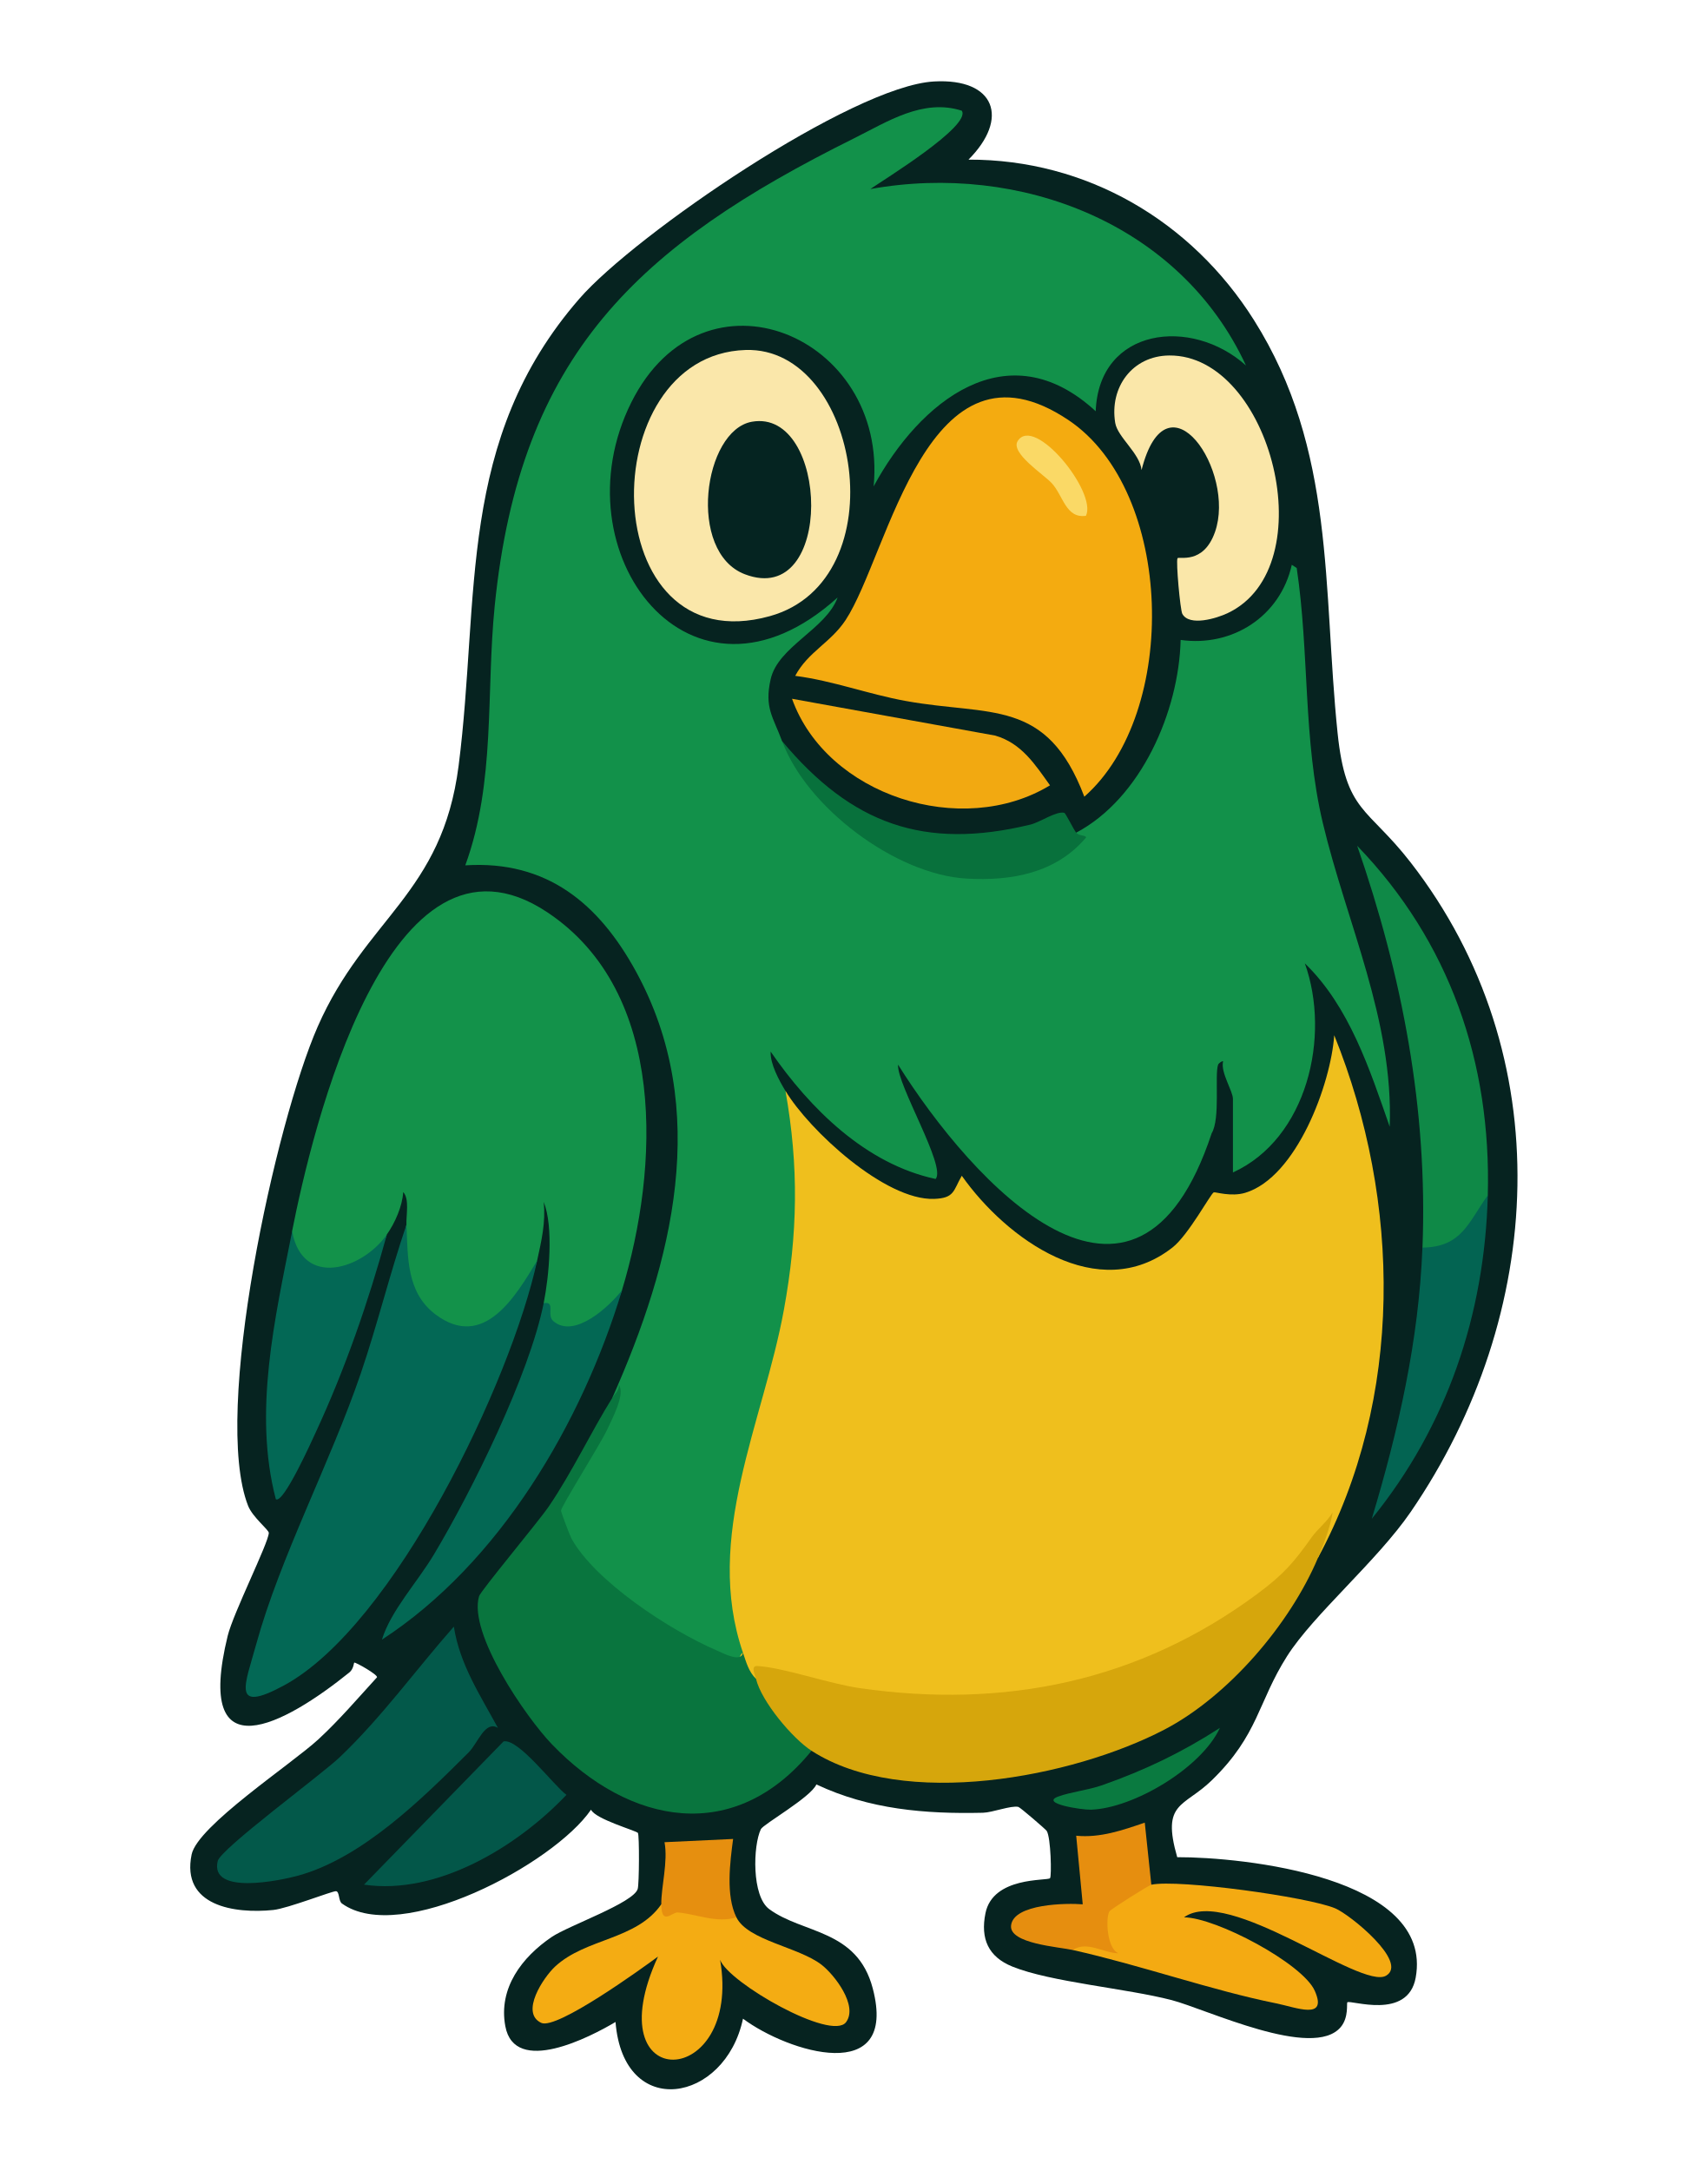
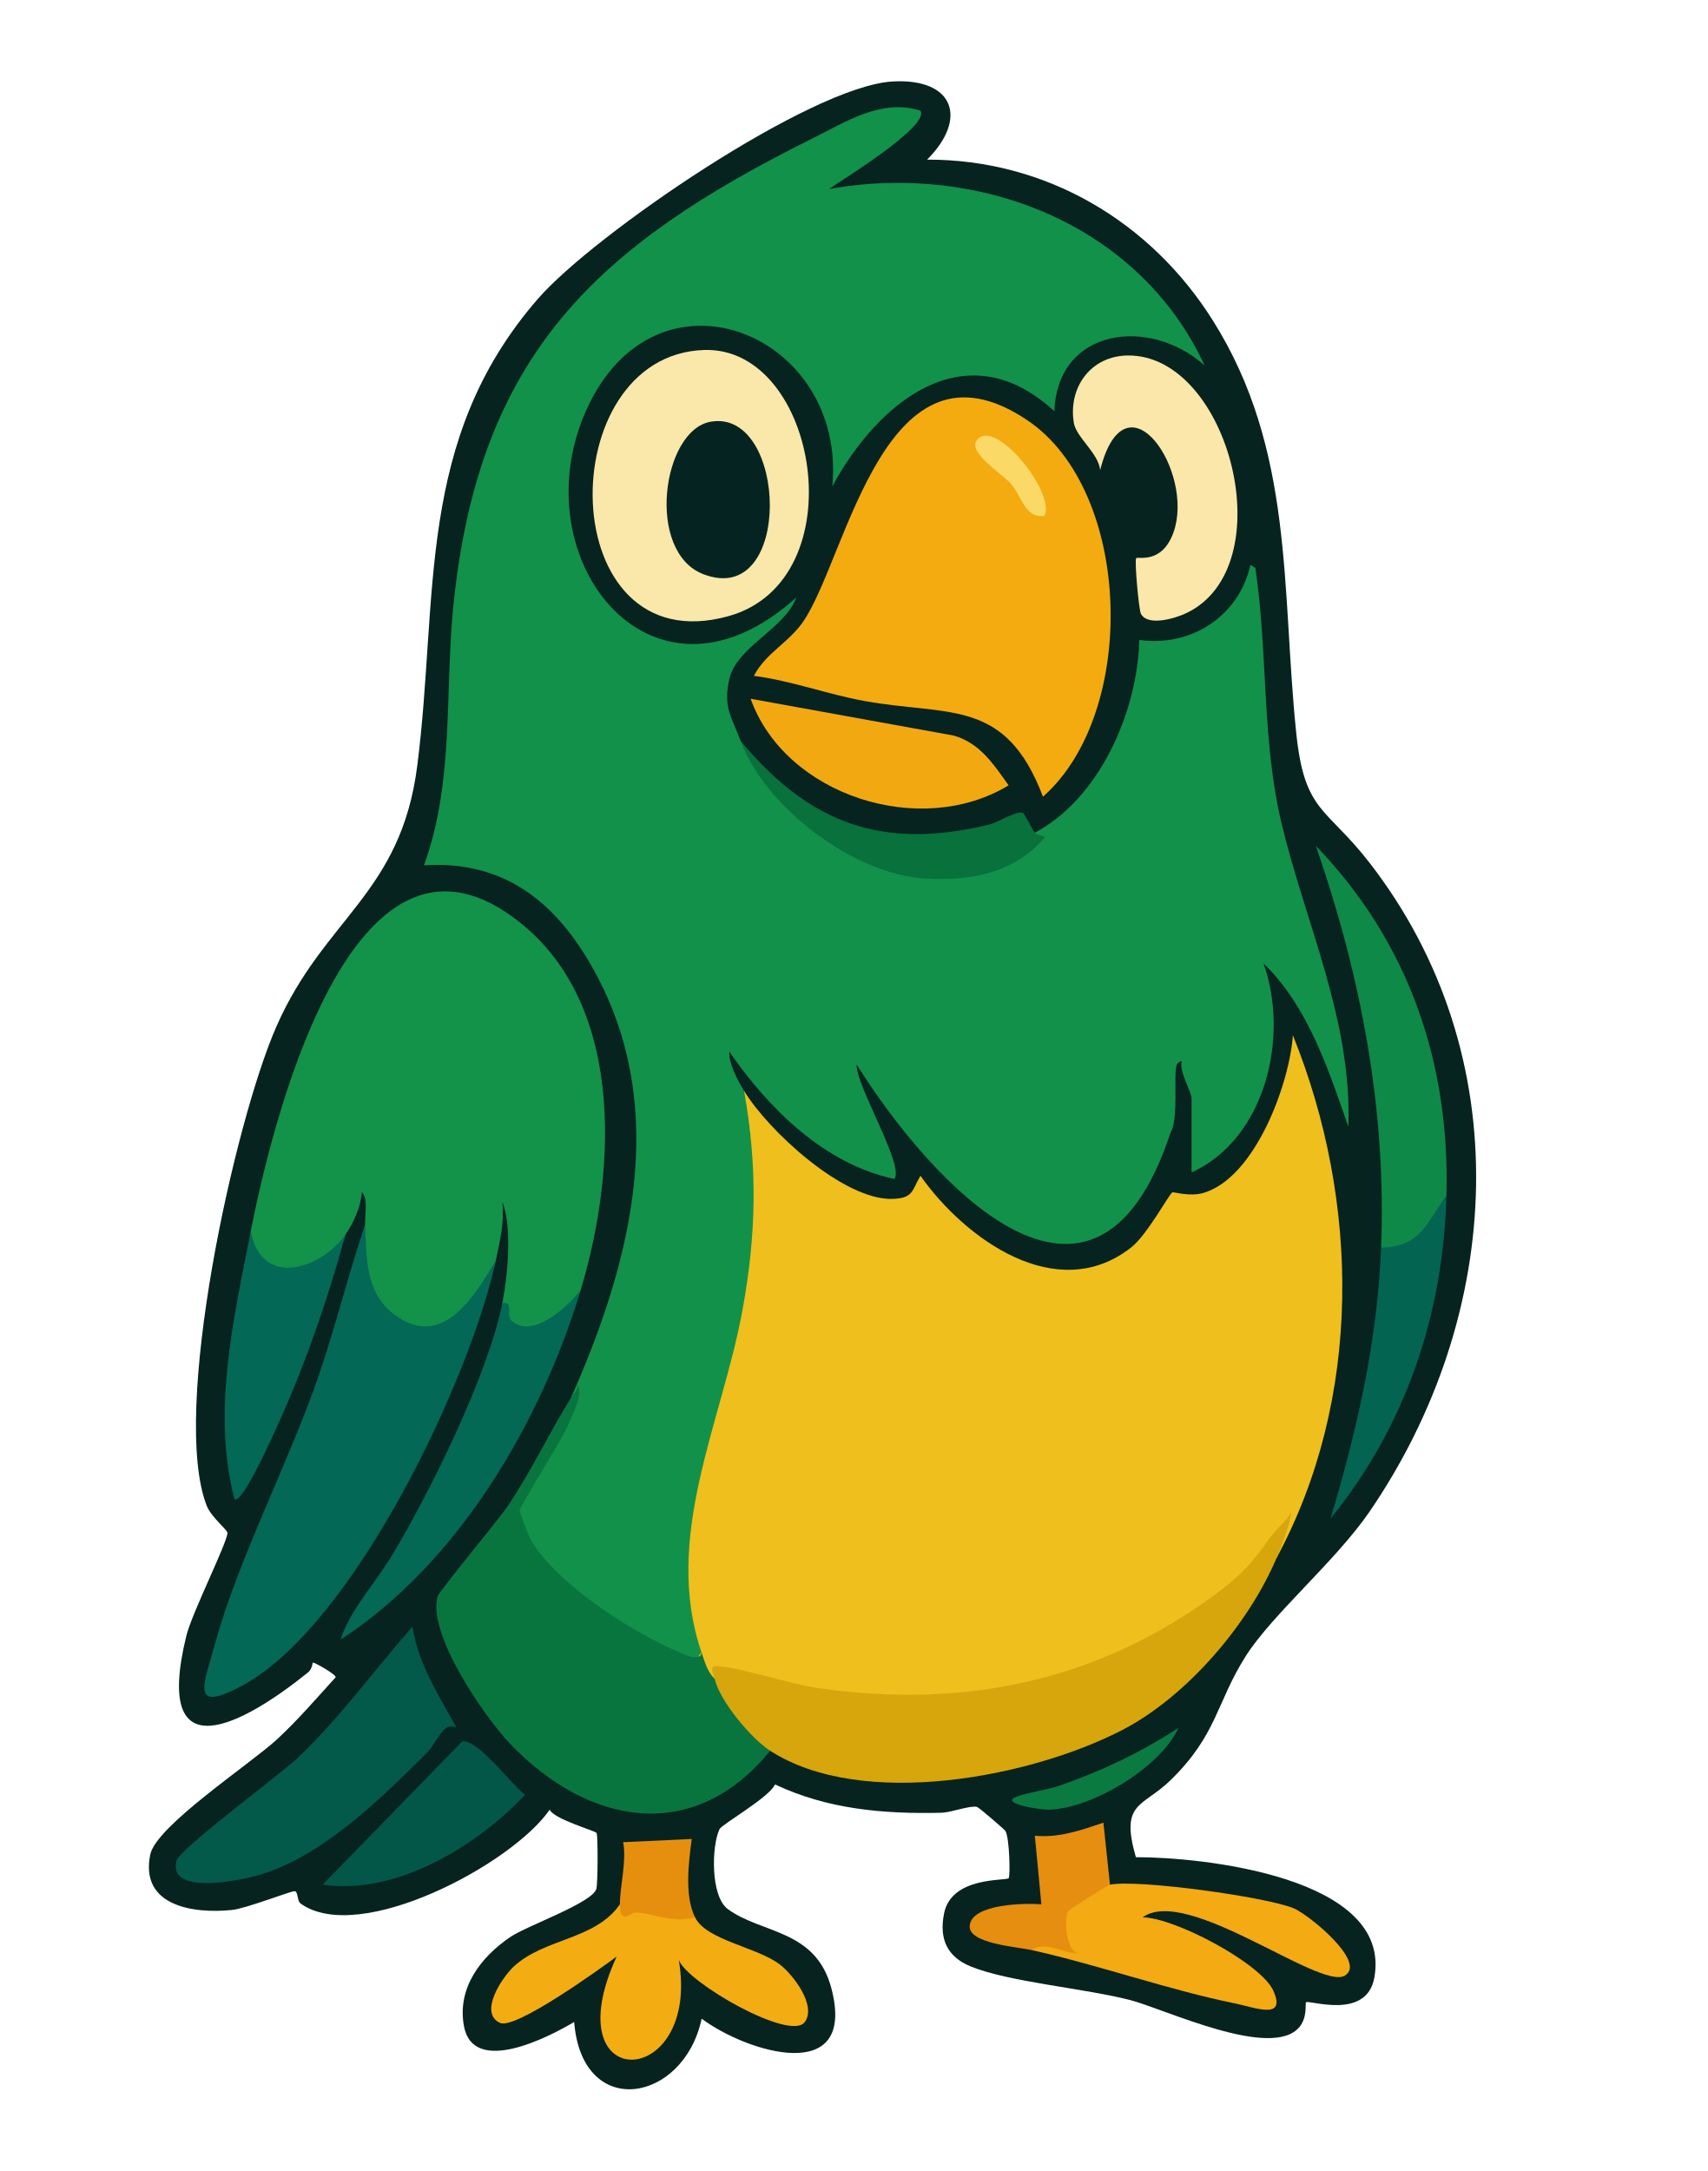
<svg xmlns="http://www.w3.org/2000/svg" id="Layer_5" viewBox="0 0 612 777.94">
-   <path d="M347.03,57.2c42.42-.12,79.94,21.98,102.33,57.48,29.33,46.49,24.61,96.08,29.98,147.97,2.96,28.62,10.69,26.43,26.19,46.4,53.68,69.17,48.34,162.22.01,232.73-12.05,17.57-34.82,36.74-44.31,51.69-10.54,16.61-10.19,28.13-26.96,44.46-10.03,9.77-18.14,7.62-12.4,27.56,23.39-.06,92.04,6.99,85.46,43.17-2.81,15.43-23.49,7.81-24.5,8.84-.32.33.58,5.31-2.32,8.82-9.9,11.97-48.23-6.4-60.67-9.63-16.12-4.18-43.38-6.45-57.07-12.01-8.62-3.5-11.46-9.98-9.62-19.1,2.69-13.26,22.07-11.53,23.14-12.56.61-.59.32-14.63-1.2-16.96-.36-.56-9.51-8.45-10.16-8.59-2.6-.58-9.27,2.02-12.68,2.1-20.71.48-40.73-1.2-59.69-10.15-1.99,4.61-19.04,14.27-19.89,16.03-2.84,5.9-3.32,23.99,2.98,28.64,12.09,8.93,31.54,7.13,37.12,28.44,9.21,35.19-30.34,22.88-46.51,10.83-6.36,30.19-42.85,36.65-45.68,1.18-8.93,5.33-36.17,19.48-39.5,1.48-2.52-13.64,5.99-24.73,16.65-31.95,6.01-4.07,29.32-12.2,30.8-17.2.55-1.85.61-19.21.08-20.06-.49-.8-15.21-4.9-16.81-8.34-13.41,19.54-68.27,48.7-89.25,33.63-1.31-.94-.82-4.21-2.1-4.42-1.16-.19-17.34,6.2-22.53,6.73-13.82,1.41-33.07-1.38-29.25-19.89,2.12-10.25,35.86-32.43,45.39-41.23,7.52-6.94,14.16-14.73,21.05-22.27.26-.96-7.73-5.48-8.16-5.25-.17.09-.22,2.29-1.75,3.52-23.05,18.57-55.8,36.7-43.6-13.13,2-8.17,14.61-33.23,14.73-36.86.04-1.1-5.81-5.61-7.43-9.74-13.04-33.27,9.94-137.49,24.95-171.68,17.14-39.05,44.62-47.47,50.5-93.49,7.76-60.64-.86-116.67,43.32-167.41,19.96-22.92,97.76-76.19,127.09-77.79,21.88-1.2,27.1,13.24,12.26,28.06Z" fill="#062320" />
-   <path d="M219.42,500.91c21.59-48.59,35.65-103.33,8.39-152.97-13.25-24.13-31.82-39.73-61.07-37.86,10.93-29.89,7.41-61.99,10.55-93.04,9.11-90.04,51.41-129.04,128.73-167.46,11.89-5.91,24.73-14.39,38.65-9.91,3.55,5.44-28.24,24.89-32.77,28.07,53.52-9.63,111.07,12.32,134.61,63.23-19.52-17.55-52.72-13.65-53.85,16.39-31.65-29.16-63.12-3.51-79.58,26.93,5.19-53.97-60.99-81.88-86.86-30.06-26.79,53.67,21.35,117.38,73.95,69.87-4.18,11.4-21.32,17.52-23.99,29.26-2.34,10.31.92,13.59,4.1,22.25,18.05,28.41,49.96,53.75,85.42,45.64,7.09-1.62,17.81-5.57,19.94-12.86,23.26-12.3,36.82-43.42,37.46-69.08,18.52,2.6,35.7-8.42,39.83-26.92l1.76,1.15c4.56,30.41,2.24,61.4,9.35,91.33,8.48,35.69,25.38,70.63,23.98,108.87-7.16-20.55-14.47-43.12-30.41-58.53,9.33,26.1.84,62.78-25.77,74.92v-26.34c0-2.86-4.5-9.51-3.53-13.46-.26-.31-1.6.68-1.78,1.16-1.33,3.67.87,19.3-2.31,24.59-27.15,82.24-85.82,17.74-112.39-24.58-.54,7.02,17.4,36.61,13.46,40.96-25.06-5.36-45.05-25.24-59.12-45.64-.2,4.45,3.04,10.32,5.27,14.04,10.05,26.31,5.45,57.07.69,84.3l-13.12,50.33c-5.04,20.39-7.74,41.94-1.7,62.42l-1.09,4.31c.96,4.32-1.72,4.55-5.27,3.45-23.72-10.97-56.73-27.55-62-55.43,8.31-13.22,15.84-26.9,22.59-41.03.26-5.9,1.56,2.24-2.16,1.69Z" fill="#12914a" />
-   <path d="M472.29,558.28c-1.71-1.54-1.69-3.74.06-6.59-45.5,59.05-131.98,68.01-199.64,47.79l-1.78,2.11c-4.11,2.2-8.09-7.34-4.68-9.37-14.19-41.43,7.31-82.56,14.67-122.89,4.95-27.14,5.42-51.25.55-78.47,8.51,14.19,35.74,39.35,53.27,38.74,7.39-.26,6.84-2.94,9.93-8.29,16.01,22.69,48.91,46.52,75.5,25.71,5.76-4.51,13.66-19.24,14.79-19.76.51-.23,6.21,1.69,11.28.16,18.48-5.6,30.71-39.17,31.9-56.46,24.05,59.58,25.02,130.08-5.84,187.3Z" fill="#efbf1d" />
-   <path d="M222.93,462.28c-4.45,13.41-26.94,24.34-28.1,4.68,1.94-9.69,3.6-27.37.01-36.29.76,7.49-.81,13.92-2.36,21.07-11.54,41.93-56.18,28.13-46.83-12.88-.15-3.32,1.16-9.28-1.16-11.7-.29,5.09-2.98,11.13-5.87,15.21-4.75,16.87-36.07,21.28-33.95-1.17,6.97-35.32,34.4-152.29,91.47-114.3,43.23,28.78,39.97,91.71,26.77,135.37Z" fill="#13924a" />
-   <path d="M284.98,242.17c4.58-8.6,12.7-11.85,18.05-19.98,15.53-23.6,29.21-105.76,79.97-71.59,37.66,25.35,39.83,104.7,5.58,134.88-13.45-35.54-33.76-28.8-64.01-34.3-13.42-2.44-26.06-7.25-39.6-9Z" fill="#f4ab10" />
-   <path d="M219.42,500.91c.88-1.42,2.5-2.53,2.36-4.67,2.41,3.3-2.49,12.32-4.28,16.21-2.2,4.77-16.3,27.18-16.45,28.83-.05.53,3.23,9.12,3.76,10.06,8.35,15.09,34.84,32.71,52.23,40.15,2.16.92,8.48,4.41,9.22.73,1.15,3.34,2.01,6.81,4.68,9.37l2.57.49c3.63,8.93,10.23,16.64,17.67,22.66l-.34,2.6c-27.51,33.8-65.2,26.69-93.08-2.33-9.24-9.62-30.02-39.71-26.08-53.03.58-1.96,21.41-26.88,25.07-32.29,8.59-12.7,14.84-26.23,22.67-38.79Z" fill="#09753e" />
-   <path d="M192.49,451.74c-9.33,43.11-51.07,130.73-90.72,152.2-19.14,10.36-13.86-.49-9.98-14.66,8.54-31.16,26.71-65.45,37.5-97.13,5.99-17.59,10.39-35.71,16.37-53.29.53,11.64-.06,24.36,10.51,32.22,17.24,12.84,28.63-6.61,36.32-19.35Z" fill="#036855" />
-   <path d="M472.29,558.28c-10.03,23.73-32.09,49.53-55,61.49-32.86,17.14-93.55,28.84-126.46,7.59-6.85-4.42-17.99-17.72-19.9-25.76-.36-1.5-2.08-4.76.5-4.61,9.37.54,25.58,6.33,36.59,7.91,52.02,7.5,100.19-2.36,142.58-33.77,9.73-7.21,13.32-11.66,19.44-20.25,2.23-3.14,5.57-5.55,7.52-8.97-.68,4.91-3.33,11.78-5.27,16.38Z" fill="#d6a60c" />
-   <path d="M267.21,125.41c40.88-1.26,54.75,82.57,8.66,95.38-62.85,17.46-63.86-93.68-8.66-95.38Z" fill="#fae7aa" />
-   <path d="M178.43,619.15c-4.62-2.78-7.16,5.48-10.5,8.81-16.64,16.61-38.16,37.88-61.19,44.17-6.2,1.69-31.66,7.11-28.72-5.25,1.05-4.4,36.95-30.78,43.67-37.16,15.07-14.32,27.26-31.31,40.95-46.85,2.12,13.57,9.44,24.55,15.79,36.28Z" fill="#03594a" />
-   <path d="M263.91,687.06c4.08,8.28,22.24,10.6,30.47,16.95,4.65,3.59,13.2,14.67,8.82,20.59-5.18,7-42.17-14.17-45.13-22.32,7.98,46.87-45.26,48.9-22.27-1.17-5.88,4.33-36.32,26.34-41.83,23.75-7.71-3.62.83-16.37,4.99-20.21,11.06-10.22,29.11-9.44,38.02-22.27,1.76,1.49,3.7,1.69,5.83.61l13.53,2.33c3.42-.5,5.94.08,7.57,1.75Z" fill="#f4ac13" />
-   <path d="M421.97,200.04c.39-.79,9.26,2.44,13.43-9.38,7.64-21.62-17.1-58.47-26.31-22.23-.6-6.01-8.59-11.76-9.44-16.9-2.1-12.8,6.18-24.05,19.39-24.15,36.48-.29,55.84,75.9,20.84,92.36-3.77,1.77-13.6,4.87-16.18.23-.74-1.34-2.33-18.7-1.73-19.92Z" fill="#fae7a9" />
-   <path d="M533.17,428.33c-1.46,6.21-4.16,12.53-9.4,16.51-3.53,2.68-11.25,6.85-14.01,2.23,1.96-49.37-7.29-97.61-23.4-144,33.14,34.36,48.09,77.57,46.81,125.26Z" fill="#0f8947" />
-   <path d="M412.59,675.35c9.73-2.02,56.04,4.34,65.88,8.46,5.32,2.22,26.44,19.38,18.24,24.15-8.97,5.22-56.55-32.42-72.4-20.92,11.46.08,42.5,16.52,46.85,26.32,4.76,10.72-6.71,5.94-13.86,4.5-22.99-4.62-48.4-13.64-72.8-19.1-.62-5.47,7.08-3.55,11.05-2.3-.94-3.82-1.92-9.33.14-12.82,1.19-2.01,14.49-11.35,16.91-8.29Z" fill="#f4aa12" />
-   <path d="M222.93,462.28c-14.37,47.54-43.84,97.8-86.06,125.26,3.25-10.52,12.58-20.4,18.64-30.53,13.65-22.83,34.19-64.38,39.32-90.04,4.48-.74.83,4.2,3.49,6.46,7.57,6.45,20.16-5.41,24.61-11.14Z" fill="#036854" />
-   <path d="M283.82,250.39l72.84,13.2c9.43,2.74,14.26,10.33,19.62,17.82-31.63,19.2-80.06,3.64-92.45-31.02Z" fill="#f2a911" />
-   <path d="M138.64,442.38c-6.6,24.08-15.03,48.36-25.56,71.03-1.29,2.78-11.54,25.65-14.23,23.8-8.19-31.21-.29-64.96,5.84-95.99,3.72,20.43,25.09,13.72,33.95,1.17Z" fill="#036855" />
-   <path d="M130.45,675.33l50-51.32c5.34-1.19,17.96,15.8,22.55,19.14-17.56,18.54-46.32,36.06-72.55,32.18Z" fill="#035749" />
-   <path d="M533.17,428.33c-1.14,42.72-14.59,82.67-41.57,115.89,9.53-31.7,16.83-63.79,18.15-97.16,14.13-.2,16.4-8.98,23.41-18.73Z" fill="#036452" />
-   <path d="M280.3,265.6c24.88,29.71,50.89,39.12,88.99,29.87,3.41-.83,9.32-4.94,12.1-4.21.53.14,3.2,5.71,4.27,7.12.93,1.23,3.69.84,3.51,1.75-10.72,12.75-26.77,15.63-42.78,14.7-25.67-1.49-57.47-25.74-66.09-49.23Z" fill="#08713c" />
-   <path d="M384.49,698.76c-5.1-1.14-22.88-2.28-22.16-8.8.87-7.88,20.19-8.05,25.68-7.58l-2.34-24.58c8.55.85,16.65-1.98,24.57-4.69l2.35,22.24c-.87.18-14.57,8.79-15.02,9.56-1.45,2.49-.86,13.55,3.3,15.01-5.22.03-11.47-4.64-16.38-1.16Z" fill="#e68e0f" />
-   <path d="M236.98,682.37c-.06-6.32,2.47-15.26,1.16-22.25l24.58-1.16c-1.11,8.39-2.68,20.26,1.18,28.09-7.08,2.18-14.04-1.13-21-1.76-2.01-.18-5.86,4.93-5.93-2.92Z" fill="#e68f0f" />
-   <path d="M437.17,619.16c-6.62,14.35-30.97,28.8-46.21,29.31-3.3.11-18.46-2.25-11.73-4.71,4.41-1.62,10.84-2.33,15.83-4.09,15.36-5.42,28.46-11.7,42.11-20.51Z" fill="#0a7a40" />
-   <path d="M389.17,184.82c-7.22,1.08-8.14-7.23-12.28-11.71-2.93-3.16-14.9-10.81-12.18-15.09,5.99-9.42,28.53,18.37,24.46,26.8Z" fill="#fad966" />
-   <path d="M269.47,151.12c27.69-4.87,29.76,66.96-2.53,54.66-20.8-7.92-14.9-51.59,2.53-54.66Z" fill="#052421" />
+   <path d="M332.21,57.2c42.42-.12,79.94,21.98,102.33,57.48,29.33,46.49,24.61,96.08,29.98,147.97,2.96,28.62,10.69,26.43,26.19,46.4,53.68,69.17,48.34,162.22.01,232.73-12.05,17.57-34.82,36.74-44.31,51.69-10.54,16.61-10.19,28.13-26.96,44.46-10.03,9.77-18.14,7.62-12.4,27.56,23.39-.06,92.04,6.99,85.46,43.17-2.81,15.43-23.49,7.81-24.5,8.84-.32.33.58,5.31-2.32,8.82-9.9,11.97-48.23-6.4-60.67-9.63-16.12-4.18-43.38-6.45-57.07-12.01-8.62-3.5-11.46-9.98-9.62-19.1,2.69-13.26,22.07-11.53,23.14-12.56.61-.59.32-14.63-1.2-16.96-.36-.56-9.51-8.45-10.16-8.59-2.6-.58-9.27,2.02-12.68,2.1-20.71.48-40.73-1.2-59.69-10.15-1.99,4.61-19.04,14.27-19.89,16.03-2.84,5.9-3.32,23.99,2.98,28.64,12.09,8.93,31.54,7.13,37.12,28.44,9.21,35.19-30.34,22.88-46.51,10.83-6.36,30.19-42.85,36.65-45.68,1.18-8.93,5.33-36.17,19.48-39.5,1.48-2.52-13.64,5.99-24.73,16.65-31.95,6.01-4.07,29.32-12.2,30.8-17.2.55-1.85.61-19.21.08-20.06-.49-.8-15.21-4.9-16.81-8.34-13.41,19.54-68.27,48.7-89.25,33.63-1.31-.94-.82-4.21-2.1-4.42-1.16-.19-17.34,6.2-22.53,6.73-13.82,1.41-33.07-1.38-29.25-19.89,2.12-10.25,35.86-32.43,45.39-41.23,7.52-6.94,14.16-14.73,21.05-22.27.26-.96-7.73-5.48-8.16-5.25-.17.09-.22,2.29-1.75,3.52-23.05,18.57-55.8,36.7-43.6-13.13,2-8.17,14.61-33.23,14.73-36.86.04-1.1-5.81-5.61-7.43-9.74-13.04-33.27,9.94-137.49,24.95-171.68,17.14-39.05,44.62-47.47,50.5-93.49,7.76-60.64-.86-116.67,43.32-167.41,19.96-22.92,97.76-76.19,127.09-77.79,21.88-1.2,27.1,13.24,12.26,28.06Z" fill="#062320" />
+   <path d="M204.6,500.91c21.59-48.59,35.65-103.33,8.39-152.97-13.25-24.13-31.82-39.73-61.07-37.86,10.93-29.89,7.41-61.99,10.55-93.04,9.11-90.04,51.41-129.04,128.73-167.46,11.89-5.91,24.73-14.39,38.65-9.91,3.55,5.44-28.24,24.89-32.77,28.07,53.52-9.63,111.07,12.32,134.61,63.23-19.52-17.55-52.72-13.65-53.85,16.39-31.65-29.16-63.12-3.51-79.58,26.93,5.19-53.97-60.99-81.88-86.86-30.06-26.79,53.67,21.35,117.38,73.95,69.87-4.18,11.4-21.32,17.52-23.99,29.26-2.34,10.31.92,13.59,4.1,22.25,18.05,28.41,49.96,53.75,85.42,45.64,7.09-1.62,17.81-5.57,19.94-12.86,23.26-12.3,36.82-43.42,37.46-69.08,18.52,2.6,35.7-8.42,39.83-26.92l1.76,1.15c4.56,30.41,2.24,61.4,9.35,91.33,8.48,35.69,25.38,70.63,23.98,108.87-7.16-20.55-14.47-43.12-30.41-58.53,9.33,26.1.84,62.78-25.77,74.92v-26.34c0-2.86-4.5-9.51-3.53-13.46-.26-.31-1.6.68-1.78,1.16-1.33,3.67.87,19.3-2.31,24.59-27.15,82.24-85.82,17.74-112.39-24.58-.54,7.02,17.4,36.61,13.46,40.96-25.06-5.36-45.05-25.24-59.12-45.64-.2,4.45,3.04,10.32,5.27,14.04,10.05,26.31,5.45,57.07.69,84.3l-13.12,50.33c-5.04,20.39-7.74,41.94-1.7,62.42l-1.09,4.31c.96,4.32-1.72,4.55-5.27,3.45-23.72-10.97-56.73-27.55-62-55.43,8.31-13.22,15.84-26.9,22.59-41.03.26-5.9,1.56,2.24-2.16,1.69Z" fill="#12914a" />
+   <path d="M457.47,558.28c-1.71-1.54-1.69-3.74.06-6.59-45.5,59.05-131.98,68.01-199.64,47.79l-1.78,2.11c-4.11,2.2-8.09-7.34-4.68-9.37-14.19-41.43,7.31-82.56,14.67-122.89,4.95-27.14,5.42-51.25.55-78.47,8.51,14.19,35.74,39.35,53.27,38.74,7.39-.26,6.84-2.94,9.93-8.29,16.01,22.69,48.91,46.52,75.5,25.71,5.76-4.51,13.66-19.24,14.79-19.76.51-.23,6.21,1.69,11.28.16,18.48-5.6,30.71-39.17,31.9-56.46,24.05,59.58,25.02,130.08-5.84,187.3Z" fill="#efbf1d" />
+   <path d="M208.11,462.28c-4.45,13.41-26.94,24.34-28.1,4.68,1.94-9.69,3.6-27.37.01-36.29.76,7.49-.81,13.92-2.36,21.07-11.54,41.93-56.18,28.13-46.83-12.88-.15-3.32,1.16-9.28-1.16-11.7-.29,5.09-2.98,11.13-5.87,15.21-4.75,16.87-36.07,21.28-33.95-1.17,6.97-35.32,34.4-152.29,91.47-114.3,43.23,28.78,39.97,91.71,26.77,135.37Z" fill="#13924a" />
+   <path d="M270.16,242.17c4.58-8.6,12.7-11.85,18.05-19.98,15.53-23.6,29.21-105.76,79.97-71.59,37.66,25.35,39.83,104.7,5.58,134.88-13.45-35.54-33.76-28.8-64.01-34.3-13.42-2.44-26.06-7.25-39.6-9Z" fill="#f4ab10" />
+   <path d="M204.6,500.91c.88-1.42,2.5-2.53,2.36-4.67,2.41,3.3-2.49,12.32-4.28,16.21-2.2,4.77-16.3,27.18-16.45,28.83-.05.53,3.23,9.12,3.76,10.06,8.35,15.09,34.84,32.71,52.23,40.15,2.16.92,8.48,4.41,9.22.73,1.15,3.34,2.01,6.81,4.68,9.37l2.57.49c3.63,8.93,10.23,16.64,17.67,22.66l-.34,2.6c-27.51,33.8-65.2,26.69-93.08-2.33-9.24-9.62-30.02-39.71-26.08-53.03.58-1.96,21.41-26.88,25.07-32.29,8.59-12.7,14.84-26.23,22.67-38.79Z" fill="#09753e" />
+   <path d="M177.67,451.74c-9.33,43.11-51.07,130.73-90.72,152.2-19.14,10.36-13.86-.49-9.98-14.66,8.54-31.16,26.71-65.45,37.5-97.13,5.99-17.59,10.39-35.71,16.37-53.29.53,11.64-.06,24.36,10.51,32.22,17.24,12.84,28.63-6.61,36.32-19.35Z" fill="#036855" />
+   <path d="M457.47,558.28c-10.03,23.73-32.09,49.53-55,61.49-32.86,17.14-93.55,28.84-126.46,7.59-6.85-4.42-17.99-17.72-19.9-25.76-.36-1.5-2.08-4.76.5-4.61,9.37.54,25.58,6.33,36.59,7.91,52.02,7.5,100.19-2.36,142.58-33.77,9.73-7.21,13.32-11.66,19.44-20.25,2.23-3.14,5.57-5.55,7.52-8.97-.68,4.91-3.33,11.78-5.27,16.38Z" fill="#d6a60c" />
+   <path d="M252.39,125.41c40.88-1.26,54.75,82.57,8.66,95.38-62.85,17.46-63.86-93.68-8.66-95.38Z" fill="#fae7aa" />
+   <path d="M163.61,619.15c-4.62-2.78-7.16,5.48-10.5,8.81-16.64,16.61-38.16,37.88-61.19,44.17-6.2,1.69-31.66,7.11-28.72-5.25,1.05-4.4,36.95-30.78,43.67-37.16,15.07-14.32,27.26-31.31,40.95-46.85,2.12,13.57,9.44,24.55,15.79,36.28Z" fill="#03594a" />
+   <path d="M249.09,687.06c4.08,8.28,22.24,10.6,30.47,16.95,4.65,3.59,13.2,14.67,8.82,20.59-5.18,7-42.17-14.17-45.13-22.32,7.98,46.87-45.26,48.9-22.27-1.17-5.88,4.33-36.32,26.34-41.83,23.75-7.71-3.62.83-16.37,4.99-20.21,11.06-10.22,29.11-9.44,38.02-22.27,1.76,1.49,3.7,1.69,5.83.61l13.53,2.33c3.42-.5,5.94.08,7.57,1.75Z" fill="#f4ac13" />
+   <path d="M407.14,200.04c.39-.79,9.26,2.44,13.43-9.38,7.64-21.62-17.1-58.47-26.31-22.23-.6-6.01-8.59-11.76-9.44-16.9-2.1-12.8,6.18-24.05,19.39-24.15,36.48-.29,55.84,75.9,20.84,92.36-3.77,1.77-13.6,4.87-16.18.23-.74-1.34-2.33-18.7-1.73-19.92Z" fill="#fae7a9" />
+   <path d="M518.35,428.33c-1.46,6.21-4.16,12.53-9.4,16.51-3.53,2.68-11.25,6.85-14.01,2.23,1.96-49.37-7.29-97.61-23.4-144,33.14,34.36,48.09,77.57,46.81,125.26Z" fill="#0f8947" />
+   <path d="M397.76,675.35c9.73-2.02,56.04,4.34,65.88,8.46,5.32,2.22,26.44,19.38,18.24,24.15-8.97,5.22-56.55-32.42-72.4-20.92,11.46.08,42.5,16.52,46.85,26.32,4.76,10.72-6.71,5.94-13.86,4.5-22.99-4.62-48.4-13.64-72.8-19.1-.62-5.47,7.08-3.55,11.05-2.3-.94-3.82-1.92-9.33.14-12.82,1.19-2.01,14.49-11.35,16.91-8.29Z" fill="#f4aa12" />
+   <path d="M208.11,462.28c-14.37,47.54-43.84,97.8-86.06,125.26,3.25-10.52,12.58-20.4,18.64-30.53,13.65-22.83,34.19-64.38,39.32-90.04,4.48-.74.83,4.2,3.49,6.46,7.57,6.45,20.16-5.41,24.61-11.14Z" fill="#036854" />
+   <path d="M268.99,250.39l72.84,13.2c9.43,2.74,14.26,10.33,19.62,17.82-31.63,19.2-80.06,3.64-92.45-31.02Z" fill="#f2a911" />
+   <path d="M123.82,442.38c-6.6,24.08-15.03,48.36-25.56,71.03-1.29,2.78-11.54,25.65-14.23,23.8-8.19-31.21-.29-64.96,5.84-95.99,3.72,20.43,25.09,13.72,33.95,1.17Z" fill="#036855" />
+   <path d="M115.63,675.33l50-51.32c5.34-1.19,17.96,15.8,22.55,19.14-17.56,18.54-46.32,36.06-72.55,32.18Z" fill="#035749" />
+   <path d="M518.35,428.33c-1.14,42.72-14.59,82.67-41.57,115.89,9.53-31.7,16.83-63.79,18.15-97.16,14.13-.2,16.4-8.98,23.41-18.73Z" fill="#036452" />
+   <path d="M265.47,265.6c24.88,29.71,50.89,39.12,88.99,29.87,3.41-.83,9.32-4.94,12.1-4.21.53.14,3.2,5.71,4.27,7.12.93,1.23,3.69.84,3.51,1.75-10.72,12.75-26.77,15.63-42.78,14.7-25.67-1.49-57.47-25.74-66.09-49.23Z" fill="#08713c" />
+   <path d="M369.67,698.76c-5.1-1.14-22.88-2.28-22.16-8.8.87-7.88,20.19-8.05,25.68-7.58l-2.34-24.58c8.55.85,16.65-1.98,24.57-4.69l2.35,22.24c-.87.18-14.57,8.79-15.02,9.56-1.45,2.49-.86,13.55,3.3,15.01-5.22.03-11.47-4.64-16.38-1.16Z" fill="#e68e0f" />
+   <path d="M222.16,682.37c-.06-6.32,2.47-15.26,1.16-22.25l24.58-1.16c-1.11,8.39-2.68,20.26,1.18,28.09-7.08,2.18-14.04-1.13-21-1.76-2.01-.18-5.86,4.93-5.93-2.92Z" fill="#e68f0f" />
+   <path d="M422.34,619.16c-6.62,14.35-30.97,28.8-46.21,29.31-3.3.11-18.46-2.25-11.73-4.71,4.41-1.62,10.84-2.33,15.83-4.09,15.36-5.42,28.46-11.7,42.11-20.51Z" fill="#0a7a40" />
+   <path d="M374.34,184.82c-7.22,1.08-8.14-7.23-12.28-11.71-2.93-3.16-14.9-10.81-12.18-15.09,5.99-9.42,28.53,18.37,24.46,26.8Z" fill="#fad966" />
+   <path d="M254.65,151.12c27.69-4.87,29.76,66.96-2.53,54.66-20.8-7.92-14.9-51.59,2.53-54.66Z" fill="#052421" />
</svg>
